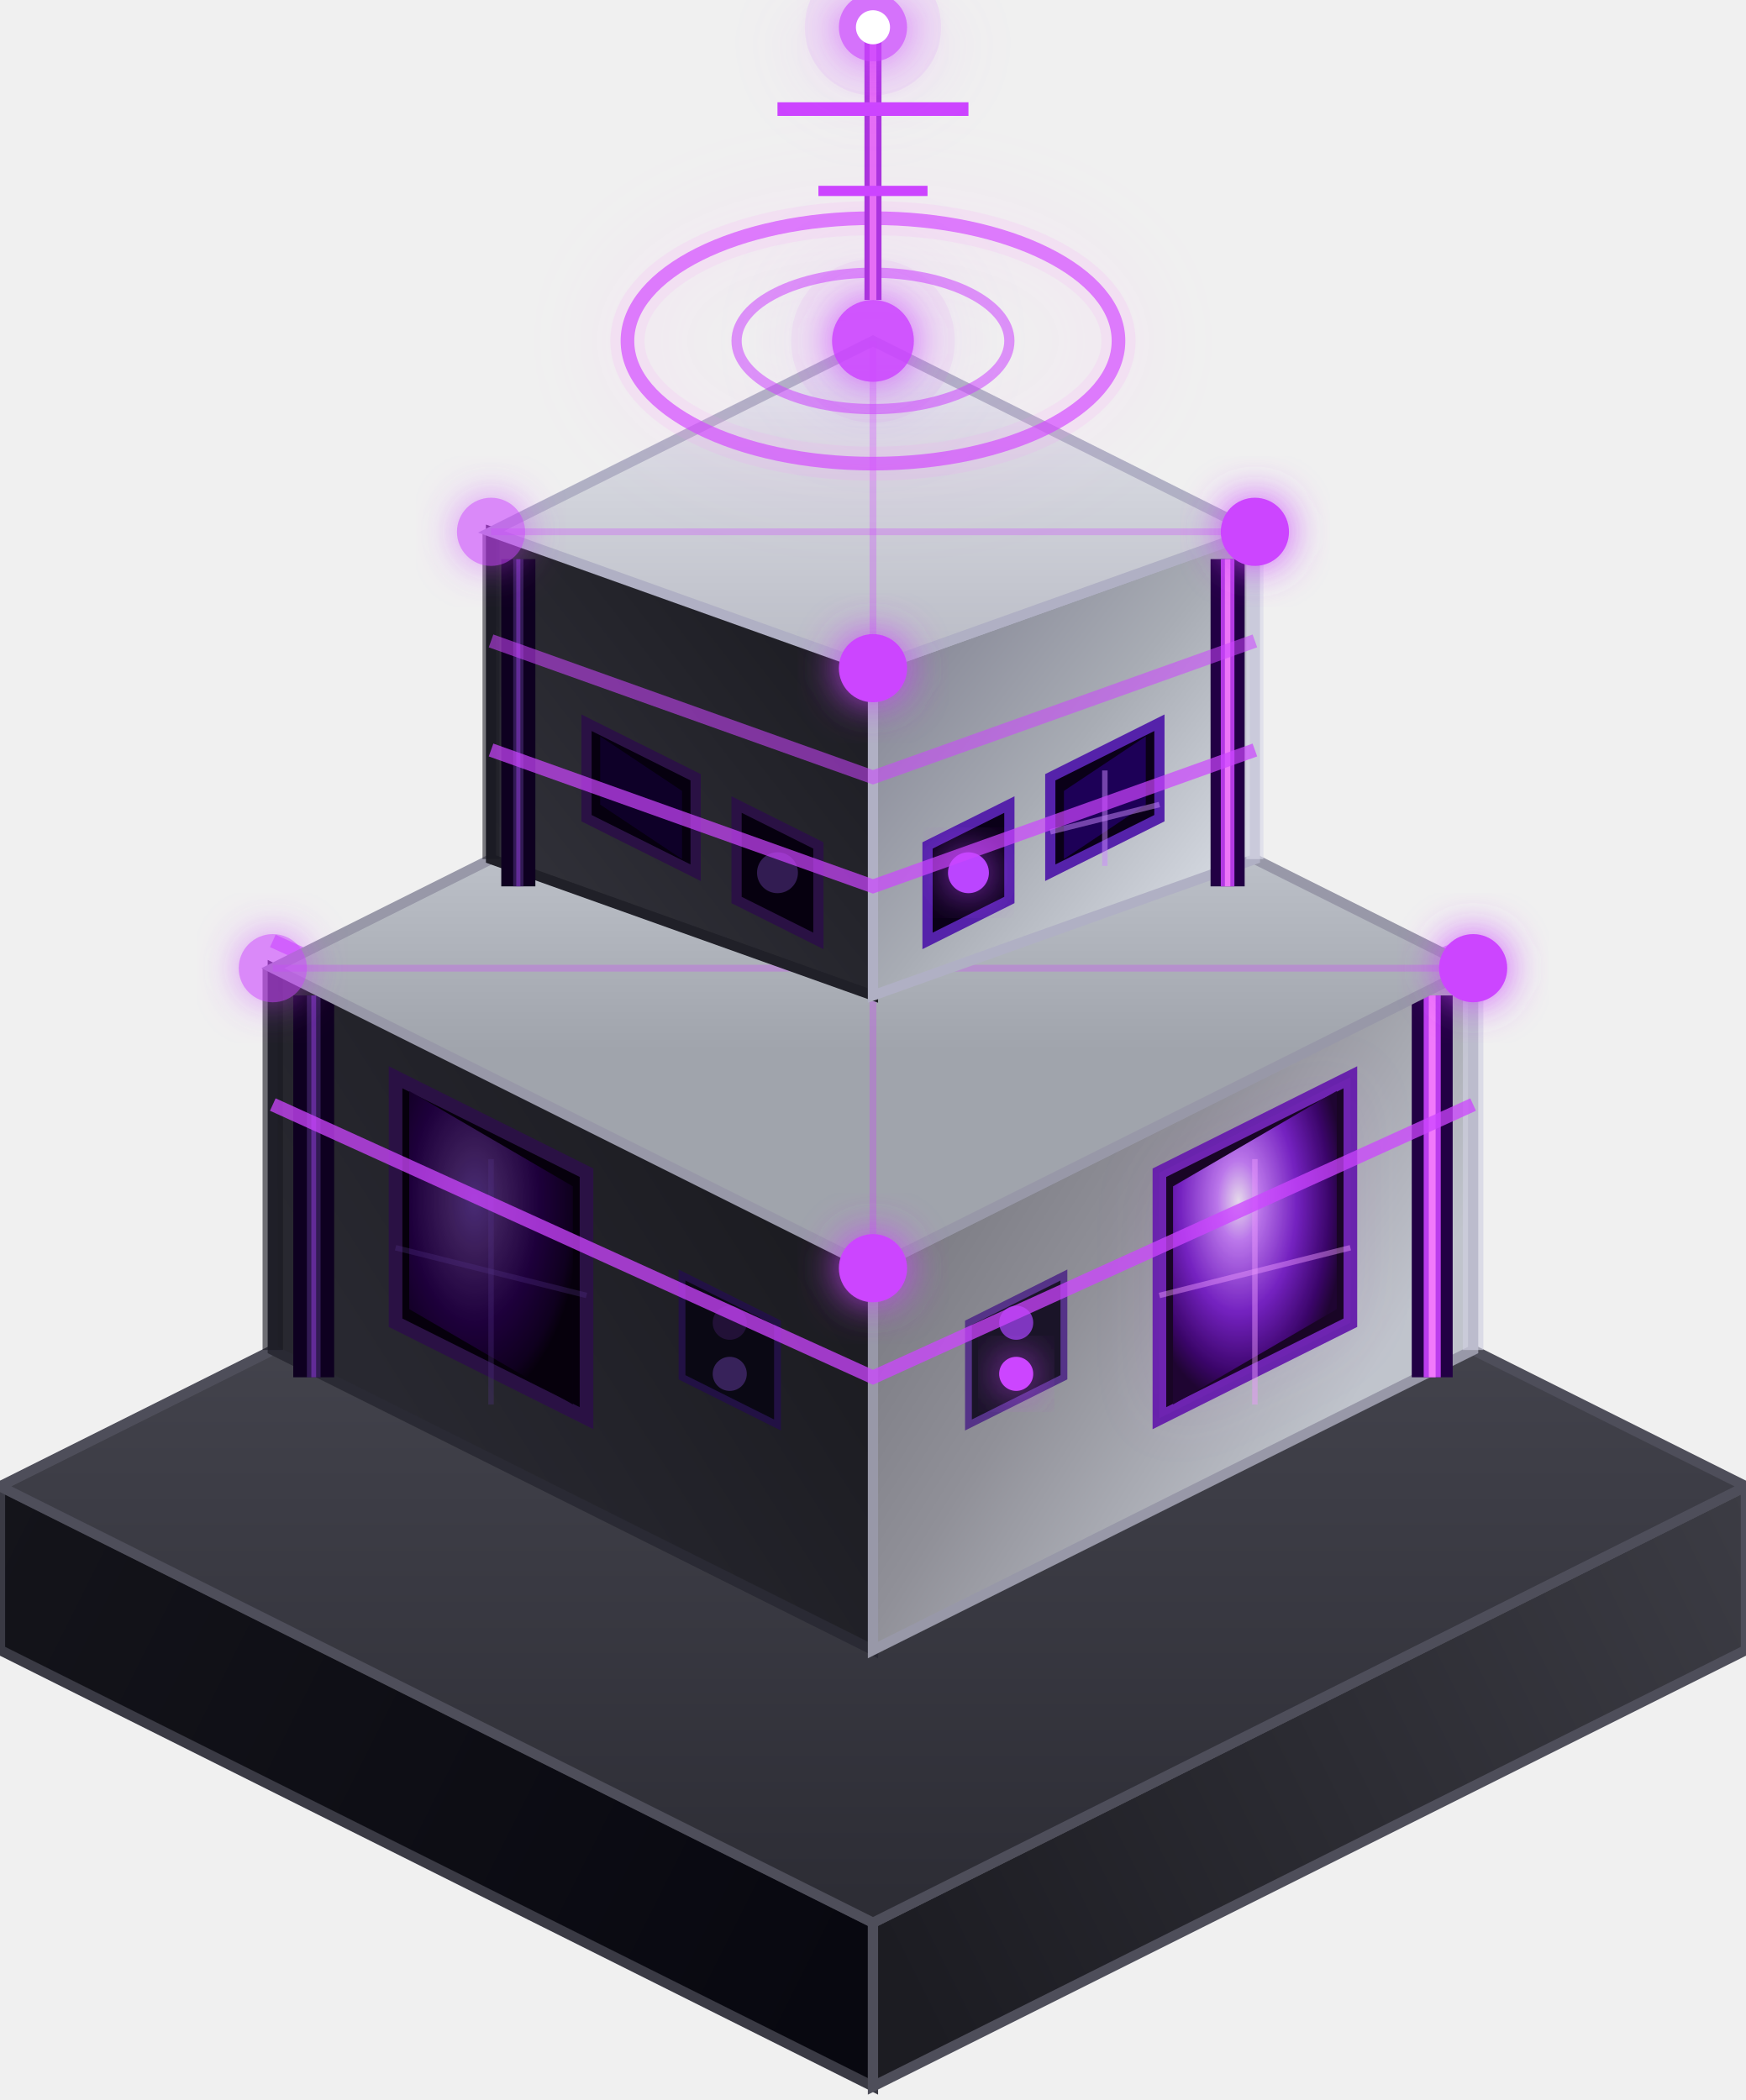
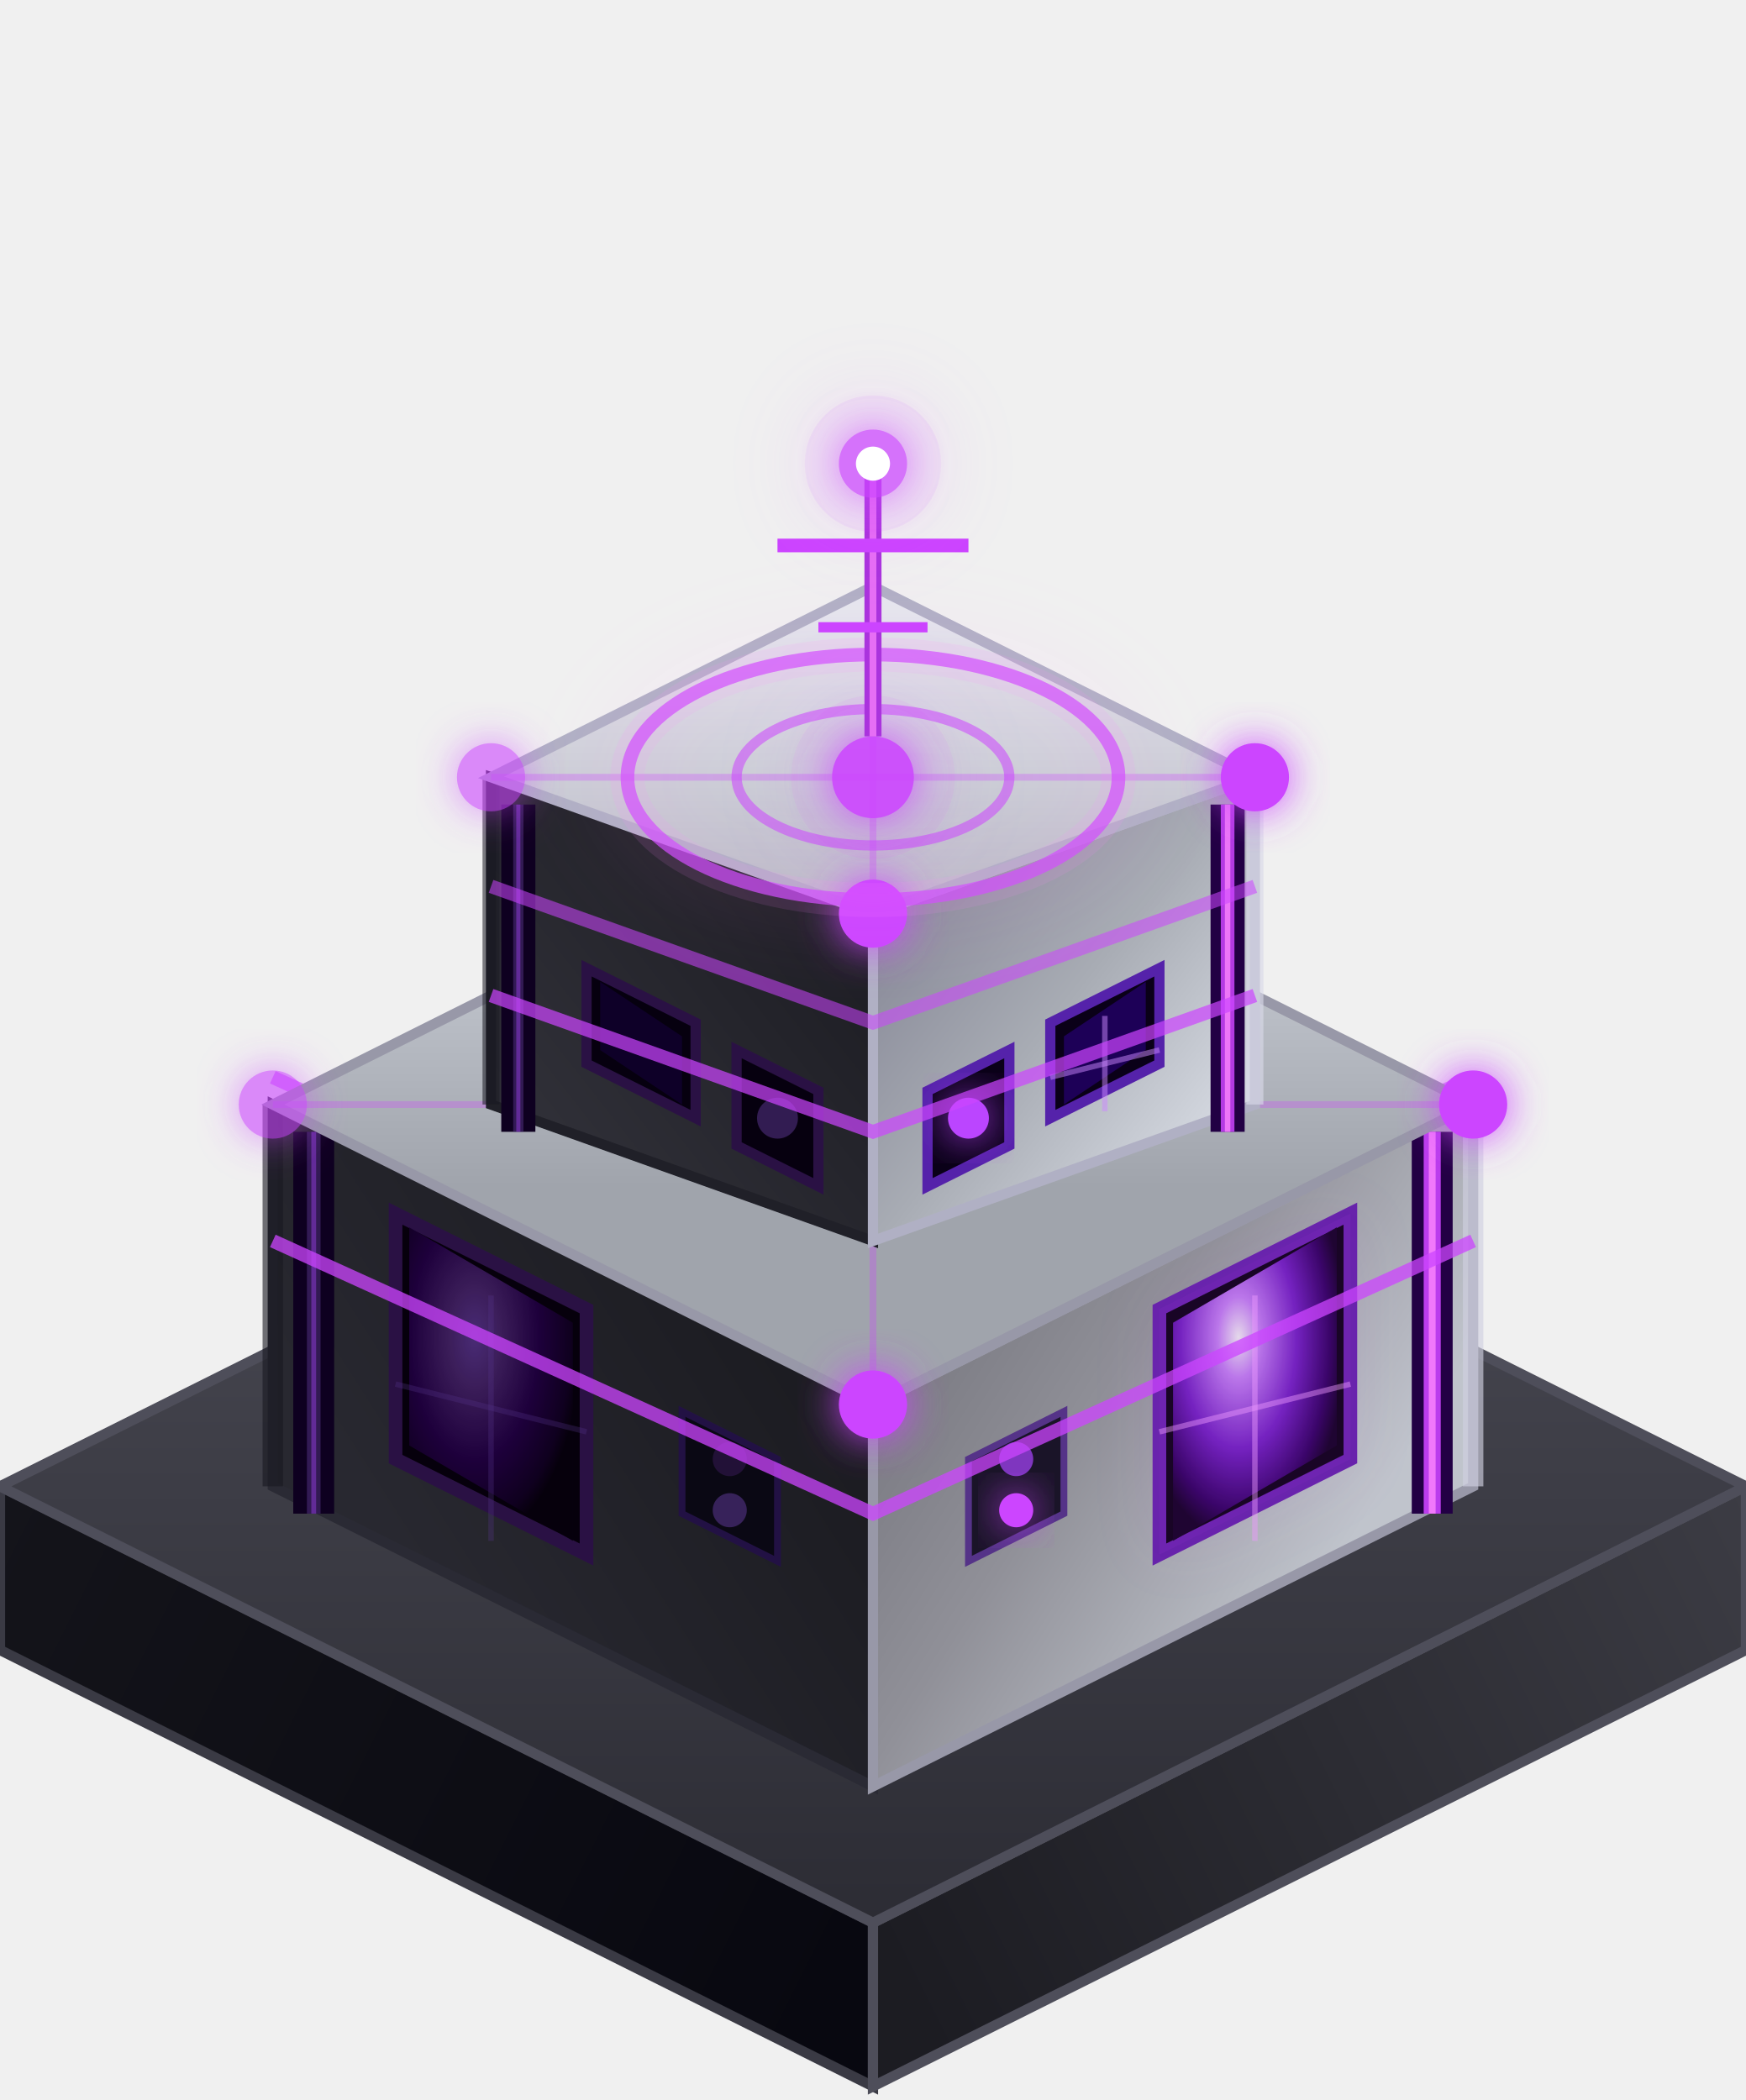
<svg xmlns="http://www.w3.org/2000/svg" viewBox="-128 -178 256 308" width="256" height="308">
  <defs>
    <linearGradient id="fR" gradientUnits="userSpaceOnUse" x1="128" y1="40" x2="0" y2="104">
      <stop offset="0%" stop-color="#3c3c44" />
      <stop offset="100%" stop-color="#1c1c22" />
    </linearGradient>
    <linearGradient id="fL" gradientUnits="userSpaceOnUse" x1="-128" y1="40" x2="0" y2="104">
      <stop offset="0%" stop-color="#14141a" />
      <stop offset="100%" stop-color="#080810" />
    </linearGradient>
    <linearGradient id="fT" gradientUnits="userSpaceOnUse" x1="0" y1="-24" x2="0" y2="104">
      <stop offset="0%" stop-color="#4e4e58" />
      <stop offset="100%" stop-color="#2c2c34" />
    </linearGradient>
    <linearGradient id="lR" gradientUnits="userSpaceOnUse" x1="88" y1="0" x2="0" y2="-56">
      <stop offset="0%" stop-color="#c0c4cc" />
      <stop offset="40%" stop-color="#909098" />
      <stop offset="100%" stop-color="#606068" />
    </linearGradient>
    <linearGradient id="lL" gradientUnits="userSpaceOnUse" x1="-88" y1="0" x2="0" y2="-56">
      <stop offset="0%" stop-color="#282830" />
      <stop offset="100%" stop-color="#141418" />
    </linearGradient>
    <linearGradient id="lT" gradientUnits="userSpaceOnUse" x1="0" y1="-80" x2="0" y2="-24">
      <stop offset="0%" stop-color="#d8dce4" />
      <stop offset="100%" stop-color="#a0a4ac" />
    </linearGradient>
    <linearGradient id="uR" gradientUnits="userSpaceOnUse" x1="56" y1="-56" x2="0" y2="-100">
      <stop offset="0%" stop-color="#d4d8e0" />
      <stop offset="40%" stop-color="#a8acb4" />
      <stop offset="100%" stop-color="#78788a" />
    </linearGradient>
    <linearGradient id="uL" gradientUnits="userSpaceOnUse" x1="-56" y1="-56" x2="0" y2="-100">
      <stop offset="0%" stop-color="#303038" />
      <stop offset="100%" stop-color="#18181e" />
    </linearGradient>
    <linearGradient id="uT" gradientUnits="userSpaceOnUse" x1="0" y1="-128" x2="0" y2="-80">
      <stop offset="0%" stop-color="#e8eaf0" />
      <stop offset="100%" stop-color="#b8bac4" />
    </linearGradient>
    <radialGradient id="reactor" cx="40%" cy="35%" r="65%">
      <stop offset="0%" stop-color="#ffffff" />
      <stop offset="20%" stop-color="#cc88ff" />
      <stop offset="55%" stop-color="#7722cc" />
      <stop offset="85%" stop-color="#330066" />
      <stop offset="100%" stop-color="#110022" />
    </radialGradient>
    <radialGradient id="reactorDim" cx="40%" cy="35%" r="65%">
      <stop offset="0%" stop-color="#553388" />
      <stop offset="25%" stop-color="#442266" />
      <stop offset="60%" stop-color="#220044" />
      <stop offset="90%" stop-color="#110022" />
      <stop offset="100%" stop-color="#06000c" />
    </radialGradient>
    <linearGradient id="conduit" gradientUnits="userSpaceOnUse" x1="0" y1="0" x2="0" y2="-130">
      <stop offset="0%" stop-color="#cc44ff" />
      <stop offset="50%" stop-color="#8822cc" />
      <stop offset="100%" stop-color="#441188" />
    </linearGradient>
    <filter id="glow" x="-60%" y="-60%" width="220%" height="220%">
      <feGaussianBlur stdDeviation="3" result="blur" />
      <feMerge>
        <feMergeNode in="blur" />
        <feMergeNode in="SourceGraphic" />
      </feMerge>
    </filter>
    <filter id="coreglow" x="-80%" y="-80%" width="260%" height="260%">
      <feGaussianBlur stdDeviation="5" result="blur" />
      <feMerge>
        <feMergeNode in="blur" />
        <feMergeNode in="SourceGraphic" />
      </feMerge>
    </filter>
    <filter id="softglow" x="-80%" y="-80%" width="260%" height="260%">
      <feGaussianBlur stdDeviation="6" result="blur" />
      <feMerge>
        <feMergeNode in="blur" />
        <feMergeNode in="SourceGraphic" />
      </feMerge>
    </filter>
  </defs>
  <polygon points="-128,64 0,128 0,104 -128,40" fill="url(#fL)" stroke="#3a3a44" stroke-width="1.5" />
  <polygon points="128,64 0,128 0,104 128,40" fill="url(#fR)" stroke="#4e4e5a" stroke-width="1.5" />
  <polygon points="0,-24 128,40 0,104 -128,40" fill="url(#fT)" stroke="#4e4e5a" stroke-width="1.5" />
-   <polygon points="-88,20 0,64 0,8 -88,-36" fill="url(#lL)" stroke="#2a2a34" stroke-width="1.5" />
-   <line x1="-88" y1="20" x2="-88" y2="-36" stroke="#181820" stroke-width="3" opacity="0.6" />
-   <polygon points="-70,16 -42,30 -42,-6 -70,-20" fill="#06000c" stroke="#2a1144" stroke-width="2" />
-   <polygon points="-68,14 -44,28 -44,-4 -68,-18" fill="url(#reactorDim)" opacity="0.85" />
-   <line x1="-56" y1="28" x2="-56" y2="-8" stroke="#553388" stroke-width="0.8" opacity="0.3" />
-   <line x1="-70" y1="5" x2="-42" y2="12" stroke="#553388" stroke-width="0.8" opacity="0.3" />
-   <polygon points="-28,24 -14,31 -14,16 -28,9" fill="#0a0814" stroke="#221144" stroke-width="1" />
-   <circle cx="-21" cy="23.5" r="2.5" fill="#553388" opacity="0.6" />
-   <circle cx="-21" cy="16" r="2.5" fill="#3a1a5a" opacity="0.5" />
-   <line x1="-82" y1="24" x2="-82" y2="-32" stroke="#0e0020" stroke-width="6" />
-   <line x1="-82" y1="24" x2="-82" y2="-32" stroke="#553388" stroke-width="2" opacity="0.5" />
-   <line x1="-82" y1="24" x2="-82" y2="-32" stroke="#aa44ff" stroke-width="0.7" opacity="0.4" />
-   <polygon points="88,20 0,64 0,8 88,-36" fill="url(#lR)" stroke="#9898a8" stroke-width="1.5" />
-   <line x1="88" y1="20" x2="88" y2="-36" stroke="#d0d0e0" stroke-width="3" opacity="0.65" />
-   <polygon points="70,16 42,30 42,-6 70,-20" fill="#0a0014" stroke="#6622aa" stroke-width="2" />
-   <polygon points="68,14 44,28 44,-4 68,-18" fill="url(#reactor)" opacity="0.9" />
-   <polygon points="70,16 42,30 42,-6 70,-20" fill="#cc44ff" opacity="0.08" filter="url(#coreglow)" />
-   <line x1="56" y1="28" x2="56" y2="-8" stroke="#ee99ff" stroke-width="0.8" opacity="0.45" />
-   <line x1="70" y1="5" x2="42" y2="12" stroke="#ee99ff" stroke-width="0.8" opacity="0.45" />
-   <polygon points="28,24 14,31 14,16 28,9" fill="#1a1428" stroke="#553388" stroke-width="1" />
-   <circle cx="21" cy="23.5" r="2.5" fill="#cc44ff" filter="url(#glow)" />
-   <circle cx="21" cy="16" r="2.5" fill="#aa44ff" opacity="0.7" />
-   <line x1="82" y1="24" x2="82" y2="-32" stroke="#220044" stroke-width="6" />
-   <line x1="82" y1="24" x2="82" y2="-32" stroke="#cc44ff" stroke-width="2.5" opacity="0.9" />
-   <line x1="82" y1="24" x2="82" y2="-32" stroke="#ff88ff" stroke-width="1" opacity="0.8" />
-   <line x1="82" y1="24" x2="82" y2="-32" stroke="#cc44ff" stroke-width="8" opacity="0.15" filter="url(#coreglow)" />
-   <polyline points="88,-16 0,24 -88,-16" stroke="#cc44ff" stroke-width="2" fill="none" opacity="0.75" />
-   <polyline points="88,-40 0,0  -88,-40" stroke="#cc44ff" stroke-width="2" fill="none" opacity="0.6" />
-   <polygon points="0,-80 88,-36 0,8 -88,-36" fill="url(#lT)" stroke="#9898a8" stroke-width="1.5" />
-   <line x1="0" y1="-80" x2="0" y2="8" stroke="#cc44ff" stroke-width="1" opacity="0.3" />
-   <line x1="-88" y1="-36" x2="88" y2="-36" stroke="#cc44ff" stroke-width="1" opacity="0.3" />
-   <circle cx="88" cy="-36" r="5" fill="#cc44ff" filter="url(#glow)" />
-   <circle cx="-88" cy="-36" r="5" fill="#cc44ff" filter="url(#glow)" opacity="0.6" />
-   <circle cx="0" cy="8" r="5" fill="#cc44ff" filter="url(#glow)" />
-   <polygon points="-56,-52 0,-32 0,-80 -56,-100" fill="url(#uL)" stroke="#202028" stroke-width="1.5" />
-   <line x1="-56" y1="-52" x2="-56" y2="-100" stroke="#181820" stroke-width="2.5" opacity="0.55" />
-   <line x1="-52" y1="-48" x2="-52" y2="-96" stroke="#0e0020" stroke-width="5" />
-   <line x1="-52" y1="-48" x2="-52" y2="-96" stroke="#553388" stroke-width="1.5" opacity="0.5" />
-   <line x1="-52" y1="-48" x2="-52" y2="-96" stroke="#aa44ff" stroke-width="0.6" opacity="0.4" />
-   <polygon points="-42,-58 -26,-50 -26,-64 -42,-72" fill="#06000f" stroke="#2a1144" stroke-width="1.5" />
-   <polygon points="-40,-60 -28,-52 -28,-62 -40,-70" fill="#110033" opacity="0.7" />
-   <polygon points="-20,-46 -8,-40 -8,-54 -20,-60" fill="#06000f" stroke="#2a1144" stroke-width="1.5" />
-   <circle cx="-14" cy="-50" r="3" fill="#553388" opacity="0.55" />
-   <polygon points="56,-52 0,-32 0,-80 56,-100" fill="url(#uR)" stroke="#b0b0c4" stroke-width="1.5" />
-   <line x1="56" y1="-52" x2="56" y2="-100" stroke="#d8d8e8" stroke-width="2.5" opacity="0.65" />
-   <line x1="52" y1="-48" x2="52" y2="-96" stroke="#220044" stroke-width="5" />
-   <line x1="52" y1="-48" x2="52" y2="-96" stroke="#cc44ff" stroke-width="2" opacity="0.85" />
-   <line x1="52" y1="-48" x2="52" y2="-96" stroke="#ff88ff" stroke-width="0.8" opacity="0.75" />
-   <line x1="52" y1="-48" x2="52" y2="-96" stroke="#cc44ff" stroke-width="7" opacity="0.12" filter="url(#coreglow)" />
-   <polygon points="42,-58 26,-50 26,-64 42,-72" fill="#0a0018" stroke="#5522aa" stroke-width="1.5" />
-   <polygon points="40,-60 28,-52 28,-62 40,-70" fill="#220066" opacity="0.8" />
-   <line x1="34" y1="-51" x2="34" y2="-65" stroke="#cc88ff" stroke-width="0.8" opacity="0.5" />
-   <line x1="42" y1="-60" x2="26" y2="-56" stroke="#cc88ff" stroke-width="0.8" opacity="0.5" />
-   <polygon points="20,-46 8,-40 8,-54 20,-60" fill="#0a0018" stroke="#5522aa" stroke-width="1.5" />
-   <circle cx="14" cy="-50" r="3" fill="#bb44ff" filter="url(#glow)" />
-   <polyline points="56,-68 0,-48 -56,-68" stroke="#cc44ff" stroke-width="2" fill="none" opacity="0.7" />
-   <polyline points="56,-84 0,-64 -56,-84" stroke="#cc44ff" stroke-width="2" fill="none" opacity="0.55" />
-   <polygon points="0,-128 56,-100 0,-80 -56,-100" fill="url(#uT)" stroke="#b0b0c4" stroke-width="1.5" />
-   <line x1="0" y1="-128" x2="0" y2="-80" stroke="#cc44ff" stroke-width="1" opacity="0.3" />
-   <line x1="-56" y1="-100" x2="56" y2="-100" stroke="#cc44ff" stroke-width="1" opacity="0.3" />
-   <circle cx="56" cy="-100" r="5" fill="#cc44ff" filter="url(#glow)" />
-   <circle cx="-56" cy="-100" r="5" fill="#cc44ff" filter="url(#glow)" opacity="0.6" />
-   <circle cx="0" cy="-80" r="5" fill="#cc44ff" filter="url(#glow)" />
-   <ellipse cx="0" cy="-128" rx="36" ry="18" fill="none" stroke="#cc44ff" stroke-width="2" opacity="0.7" />
-   <ellipse cx="0" cy="-128" rx="36" ry="18" fill="none" stroke="#ff88ff" stroke-width="5" opacity="0.15" filter="url(#softglow)" />
-   <ellipse cx="0" cy="-128" rx="20" ry="10" fill="none" stroke="#cc44ff" stroke-width="1.5" opacity="0.55" />
-   <circle cx="0" cy="-128" r="6" fill="#cc44ff" opacity="0.9" filter="url(#glow)" />
-   <circle cx="0" cy="-128" r="12" fill="#cc44ff" opacity="0.1" filter="url(#softglow)" />
-   <line x1="0" y1="-134" x2="0" y2="-174" stroke="#aa33dd" stroke-width="2.5" />
-   <line x1="0" y1="-134" x2="0" y2="-174" stroke="#ff88ff" stroke-width="1" opacity="0.7" />
-   <line x1="-14" y1="-162" x2="14" y2="-162" stroke="#cc44ff" stroke-width="2" />
-   <line x1="-8" y1="-150" x2="8" y2="-150" stroke="#cc44ff" stroke-width="1.5" />
-   <circle cx="0" cy="-174" r="10" fill="#cc44ff" opacity="0.12" filter="url(#softglow)" />
-   <circle cx="0" cy="-174" r="5" fill="#cc44ff" opacity="0.7" filter="url(#glow)" />
-   <circle cx="0" cy="-174" r="2.5" fill="#ffffff" />
+   <g transform="translate(0, 20)">
+     <polygon points="-88,20 0,64 0,8 -88,-36" fill="url(#lL)" stroke="#2a2a34" stroke-width="1.5" />
+     <line x1="-88" y1="20" x2="-88" y2="-36" stroke="#181820" stroke-width="3" opacity="0.6" />
+     <polygon points="-70,16 -42,30 -42,-6 -70,-20" fill="#06000c" stroke="#2a1144" stroke-width="2" />
+     <polygon points="-68,14 -44,28 -44,-4 -68,-18" fill="url(#reactorDim)" opacity="0.85" />
+     <line x1="-56" y1="28" x2="-56" y2="-8" stroke="#553388" stroke-width="0.8" opacity="0.3" />
+     <line x1="-70" y1="5" x2="-42" y2="12" stroke="#553388" stroke-width="0.8" opacity="0.3" />
+     <polygon points="-28,24 -14,31 -14,16 -28,9" fill="#0a0814" stroke="#221144" stroke-width="1" />
+     <circle cx="-21" cy="23.5" r="2.5" fill="#553388" opacity="0.6" />
+     <circle cx="-21" cy="16" r="2.5" fill="#3a1a5a" opacity="0.5" />
+     <line x1="-82" y1="24" x2="-82" y2="-32" stroke="#0e0020" stroke-width="6" />
+     <line x1="-82" y1="24" x2="-82" y2="-32" stroke="#553388" stroke-width="2" opacity="0.5" />
+     <line x1="-82" y1="24" x2="-82" y2="-32" stroke="#aa44ff" stroke-width="0.7" opacity="0.4" />
+     <polygon points="88,20 0,64 0,8 88,-36" fill="url(#lR)" stroke="#9898a8" stroke-width="1.5" />
+     <line x1="88" y1="20" x2="88" y2="-36" stroke="#d0d0e0" stroke-width="3" opacity="0.65" />
+     <polygon points="70,16 42,30 42,-6 70,-20" fill="#0a0014" stroke="#6622aa" stroke-width="2" />
+     <polygon points="68,14 44,28 44,-4 68,-18" fill="url(#reactor)" opacity="0.9" />
+     <polygon points="70,16 42,30 42,-6 70,-20" fill="#cc44ff" opacity="0.08" filter="url(#coreglow)" />
+     <line x1="56" y1="28" x2="56" y2="-8" stroke="#ee99ff" stroke-width="0.8" opacity="0.45" />
+     <line x1="70" y1="5" x2="42" y2="12" stroke="#ee99ff" stroke-width="0.8" opacity="0.45" />
+     <polygon points="28,24 14,31 14,16 28,9" fill="#1a1428" stroke="#553388" stroke-width="1" />
+     <circle cx="21" cy="23.5" r="2.5" fill="#cc44ff" filter="url(#glow)" />
+     <circle cx="21" cy="16" r="2.5" fill="#aa44ff" opacity="0.7" />
+     <line x1="82" y1="24" x2="82" y2="-32" stroke="#220044" stroke-width="6" />
+     <line x1="82" y1="24" x2="82" y2="-32" stroke="#cc44ff" stroke-width="2.5" opacity="0.9" />
+     <line x1="82" y1="24" x2="82" y2="-32" stroke="#ff88ff" stroke-width="1" opacity="0.8" />
+     <line x1="82" y1="24" x2="82" y2="-32" stroke="#cc44ff" stroke-width="8" opacity="0.15" filter="url(#coreglow)" />
+     <polyline points="88,-16 0,24 -88,-16" stroke="#cc44ff" stroke-width="2" fill="none" opacity="0.75" />
+     <polyline points="88,-40 0,0  -88,-40" stroke="#cc44ff" stroke-width="2" fill="none" opacity="0.6" />
+     <polygon points="0,-80 88,-36 0,8 -88,-36" fill="url(#lT)" stroke="#9898a8" stroke-width="1.5" />
+     <line x1="0" y1="-80" x2="0" y2="8" stroke="#cc44ff" stroke-width="1" opacity="0.3" />
+     <line x1="-88" y1="-36" x2="88" y2="-36" stroke="#cc44ff" stroke-width="1" opacity="0.3" />
+     <circle cx="88" cy="-36" r="5" fill="#cc44ff" filter="url(#glow)" />
+     <circle cx="-88" cy="-36" r="5" fill="#cc44ff" filter="url(#glow)" opacity="0.6" />
+     <circle cx="0" cy="8" r="5" fill="#cc44ff" filter="url(#glow)" />
+   </g>
+   <g transform="translate(0, 36)">
+     <polygon points="-56,-52 0,-32 0,-80 -56,-100" fill="url(#uL)" stroke="#202028" stroke-width="1.5" />
+     <line x1="-56" y1="-52" x2="-56" y2="-100" stroke="#181820" stroke-width="2.5" opacity="0.55" />
+     <line x1="-52" y1="-48" x2="-52" y2="-96" stroke="#0e0020" stroke-width="5" />
+     <line x1="-52" y1="-48" x2="-52" y2="-96" stroke="#553388" stroke-width="1.5" opacity="0.5" />
+     <line x1="-52" y1="-48" x2="-52" y2="-96" stroke="#aa44ff" stroke-width="0.6" opacity="0.4" />
+     <polygon points="-42,-58 -26,-50 -26,-64 -42,-72" fill="#06000f" stroke="#2a1144" stroke-width="1.5" />
+     <polygon points="-40,-60 -28,-52 -28,-62 -40,-70" fill="#110033" opacity="0.7" />
+     <polygon points="-20,-46 -8,-40 -8,-54 -20,-60" fill="#06000f" stroke="#2a1144" stroke-width="1.5" />
+     <circle cx="-14" cy="-50" r="3" fill="#553388" opacity="0.55" />
+     <polygon points="56,-52 0,-32 0,-80 56,-100" fill="url(#uR)" stroke="#b0b0c4" stroke-width="1.5" />
+     <line x1="56" y1="-52" x2="56" y2="-100" stroke="#d8d8e8" stroke-width="2.5" opacity="0.65" />
+     <line x1="52" y1="-48" x2="52" y2="-96" stroke="#220044" stroke-width="5" />
+     <line x1="52" y1="-48" x2="52" y2="-96" stroke="#cc44ff" stroke-width="2" opacity="0.85" />
+     <line x1="52" y1="-48" x2="52" y2="-96" stroke="#ff88ff" stroke-width="0.8" opacity="0.75" />
+     <line x1="52" y1="-48" x2="52" y2="-96" stroke="#cc44ff" stroke-width="7" opacity="0.12" filter="url(#coreglow)" />
+     <polygon points="42,-58 26,-50 26,-64 42,-72" fill="#0a0018" stroke="#5522aa" stroke-width="1.5" />
+     <polygon points="40,-60 28,-52 28,-62 40,-70" fill="#220066" opacity="0.8" />
+     <line x1="34" y1="-51" x2="34" y2="-65" stroke="#cc88ff" stroke-width="0.8" opacity="0.5" />
+     <line x1="42" y1="-60" x2="26" y2="-56" stroke="#cc88ff" stroke-width="0.8" opacity="0.5" />
+     <polygon points="20,-46 8,-40 8,-54 20,-60" fill="#0a0018" stroke="#5522aa" stroke-width="1.5" />
+     <circle cx="14" cy="-50" r="3" fill="#bb44ff" filter="url(#glow)" />
+     <polyline points="56,-68 0,-48 -56,-68" stroke="#cc44ff" stroke-width="2" fill="none" opacity="0.7" />
+     <polyline points="56,-84 0,-64 -56,-84" stroke="#cc44ff" stroke-width="2" fill="none" opacity="0.55" />
+     <polygon points="0,-128 56,-100 0,-80 -56,-100" fill="url(#uT)" stroke="#b0b0c4" stroke-width="1.5" />
+     <line x1="0" y1="-128" x2="0" y2="-80" stroke="#cc44ff" stroke-width="1" opacity="0.3" />
+     <line x1="-56" y1="-100" x2="56" y2="-100" stroke="#cc44ff" stroke-width="1" opacity="0.3" />
+     <circle cx="56" cy="-100" r="5" fill="#cc44ff" filter="url(#glow)" />
+     <circle cx="-56" cy="-100" r="5" fill="#cc44ff" filter="url(#glow)" opacity="0.6" />
+     <circle cx="0" cy="-80" r="5" fill="#cc44ff" filter="url(#glow)" />
+     <g transform="translate(0, 28)">
+       <ellipse cx="0" cy="-128" rx="36" ry="18" fill="none" stroke="#cc44ff" stroke-width="2" opacity="0.7" />
+       <ellipse cx="0" cy="-128" rx="36" ry="18" fill="none" stroke="#ff88ff" stroke-width="5" opacity="0.15" filter="url(#softglow)" />
+       <ellipse cx="0" cy="-128" rx="20" ry="10" fill="none" stroke="#cc44ff" stroke-width="1.5" opacity="0.55" />
+       <circle cx="0" cy="-128" r="6" fill="#cc44ff" opacity="0.9" filter="url(#glow)" />
+       <circle cx="0" cy="-128" r="12" fill="#cc44ff" opacity="0.1" filter="url(#softglow)" />
+       <line x1="0" y1="-134" x2="0" y2="-174" stroke="#aa33dd" stroke-width="2.5" />
+       <line x1="0" y1="-134" x2="0" y2="-174" stroke="#ff88ff" stroke-width="1" opacity="0.7" />
+       <line x1="-14" y1="-162" x2="14" y2="-162" stroke="#cc44ff" stroke-width="2" />
+       <line x1="-8" y1="-150" x2="8" y2="-150" stroke="#cc44ff" stroke-width="1.5" />
+       <circle cx="0" cy="-174" r="10" fill="#cc44ff" opacity="0.12" filter="url(#softglow)" />
+       <circle cx="0" cy="-174" r="5" fill="#cc44ff" opacity="0.7" filter="url(#glow)" />
+       <circle cx="0" cy="-174" r="2.5" fill="#ffffff" />
+     </g>
+   </g>
</svg>
